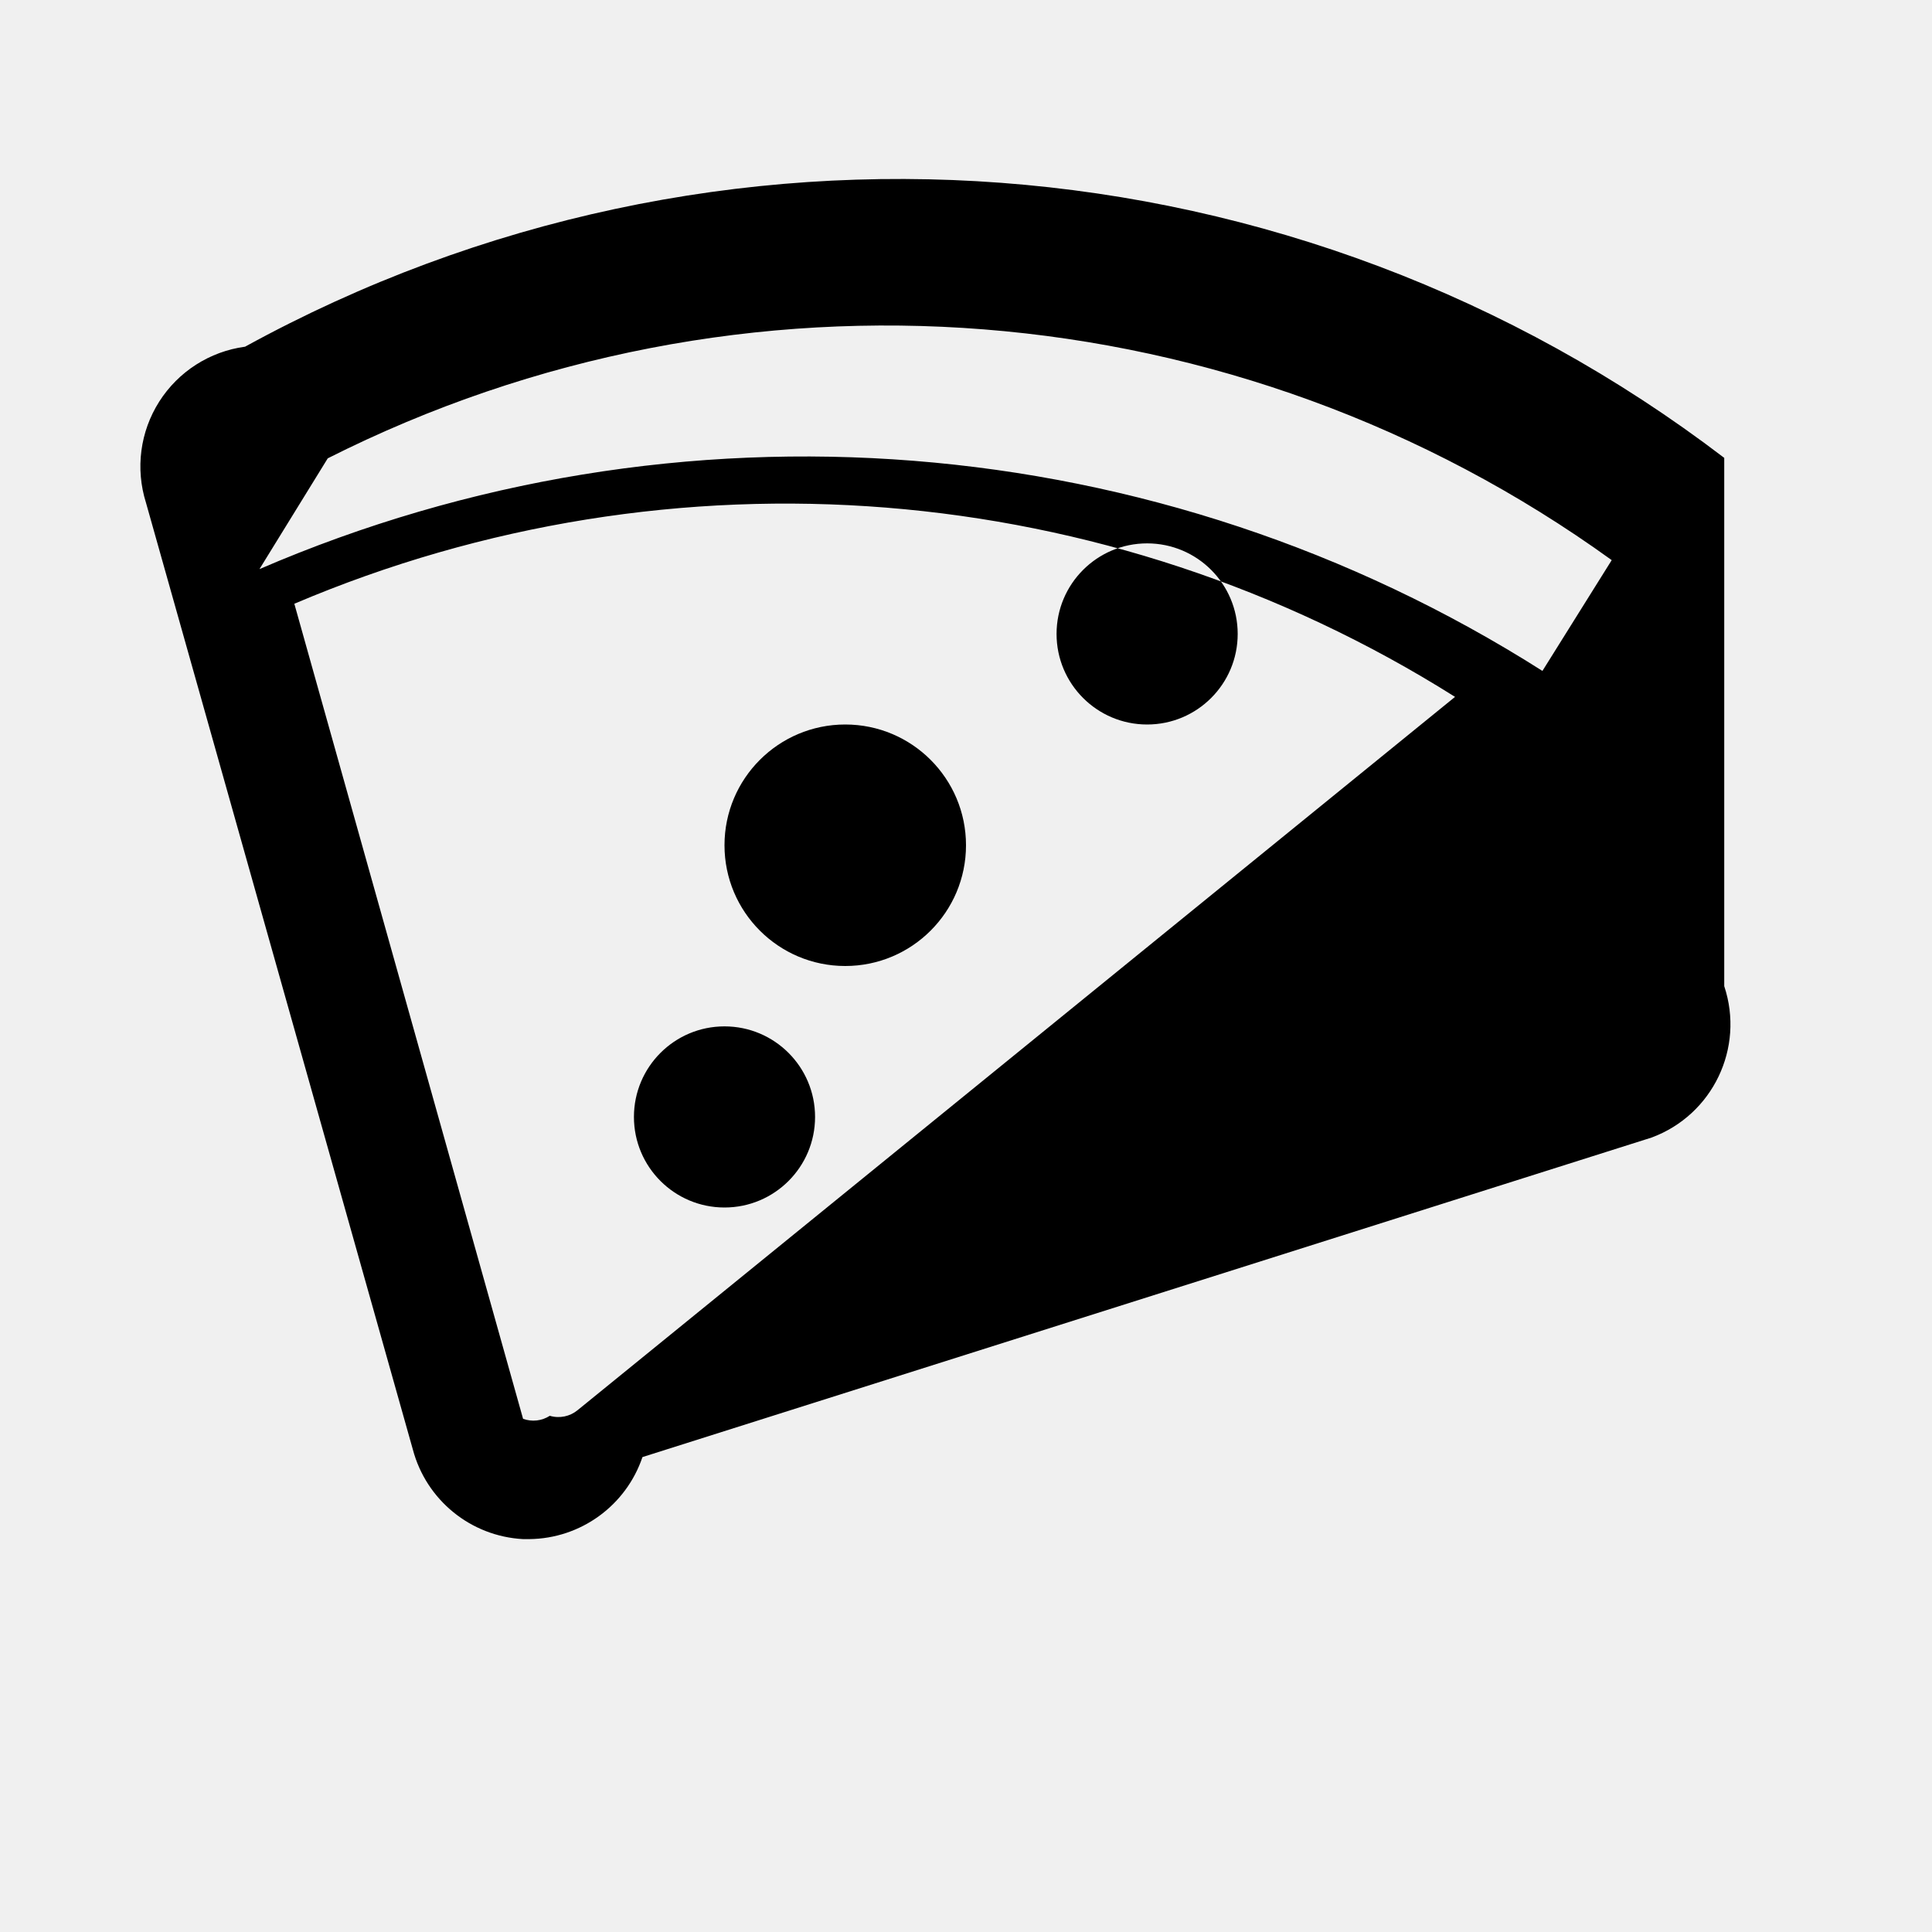
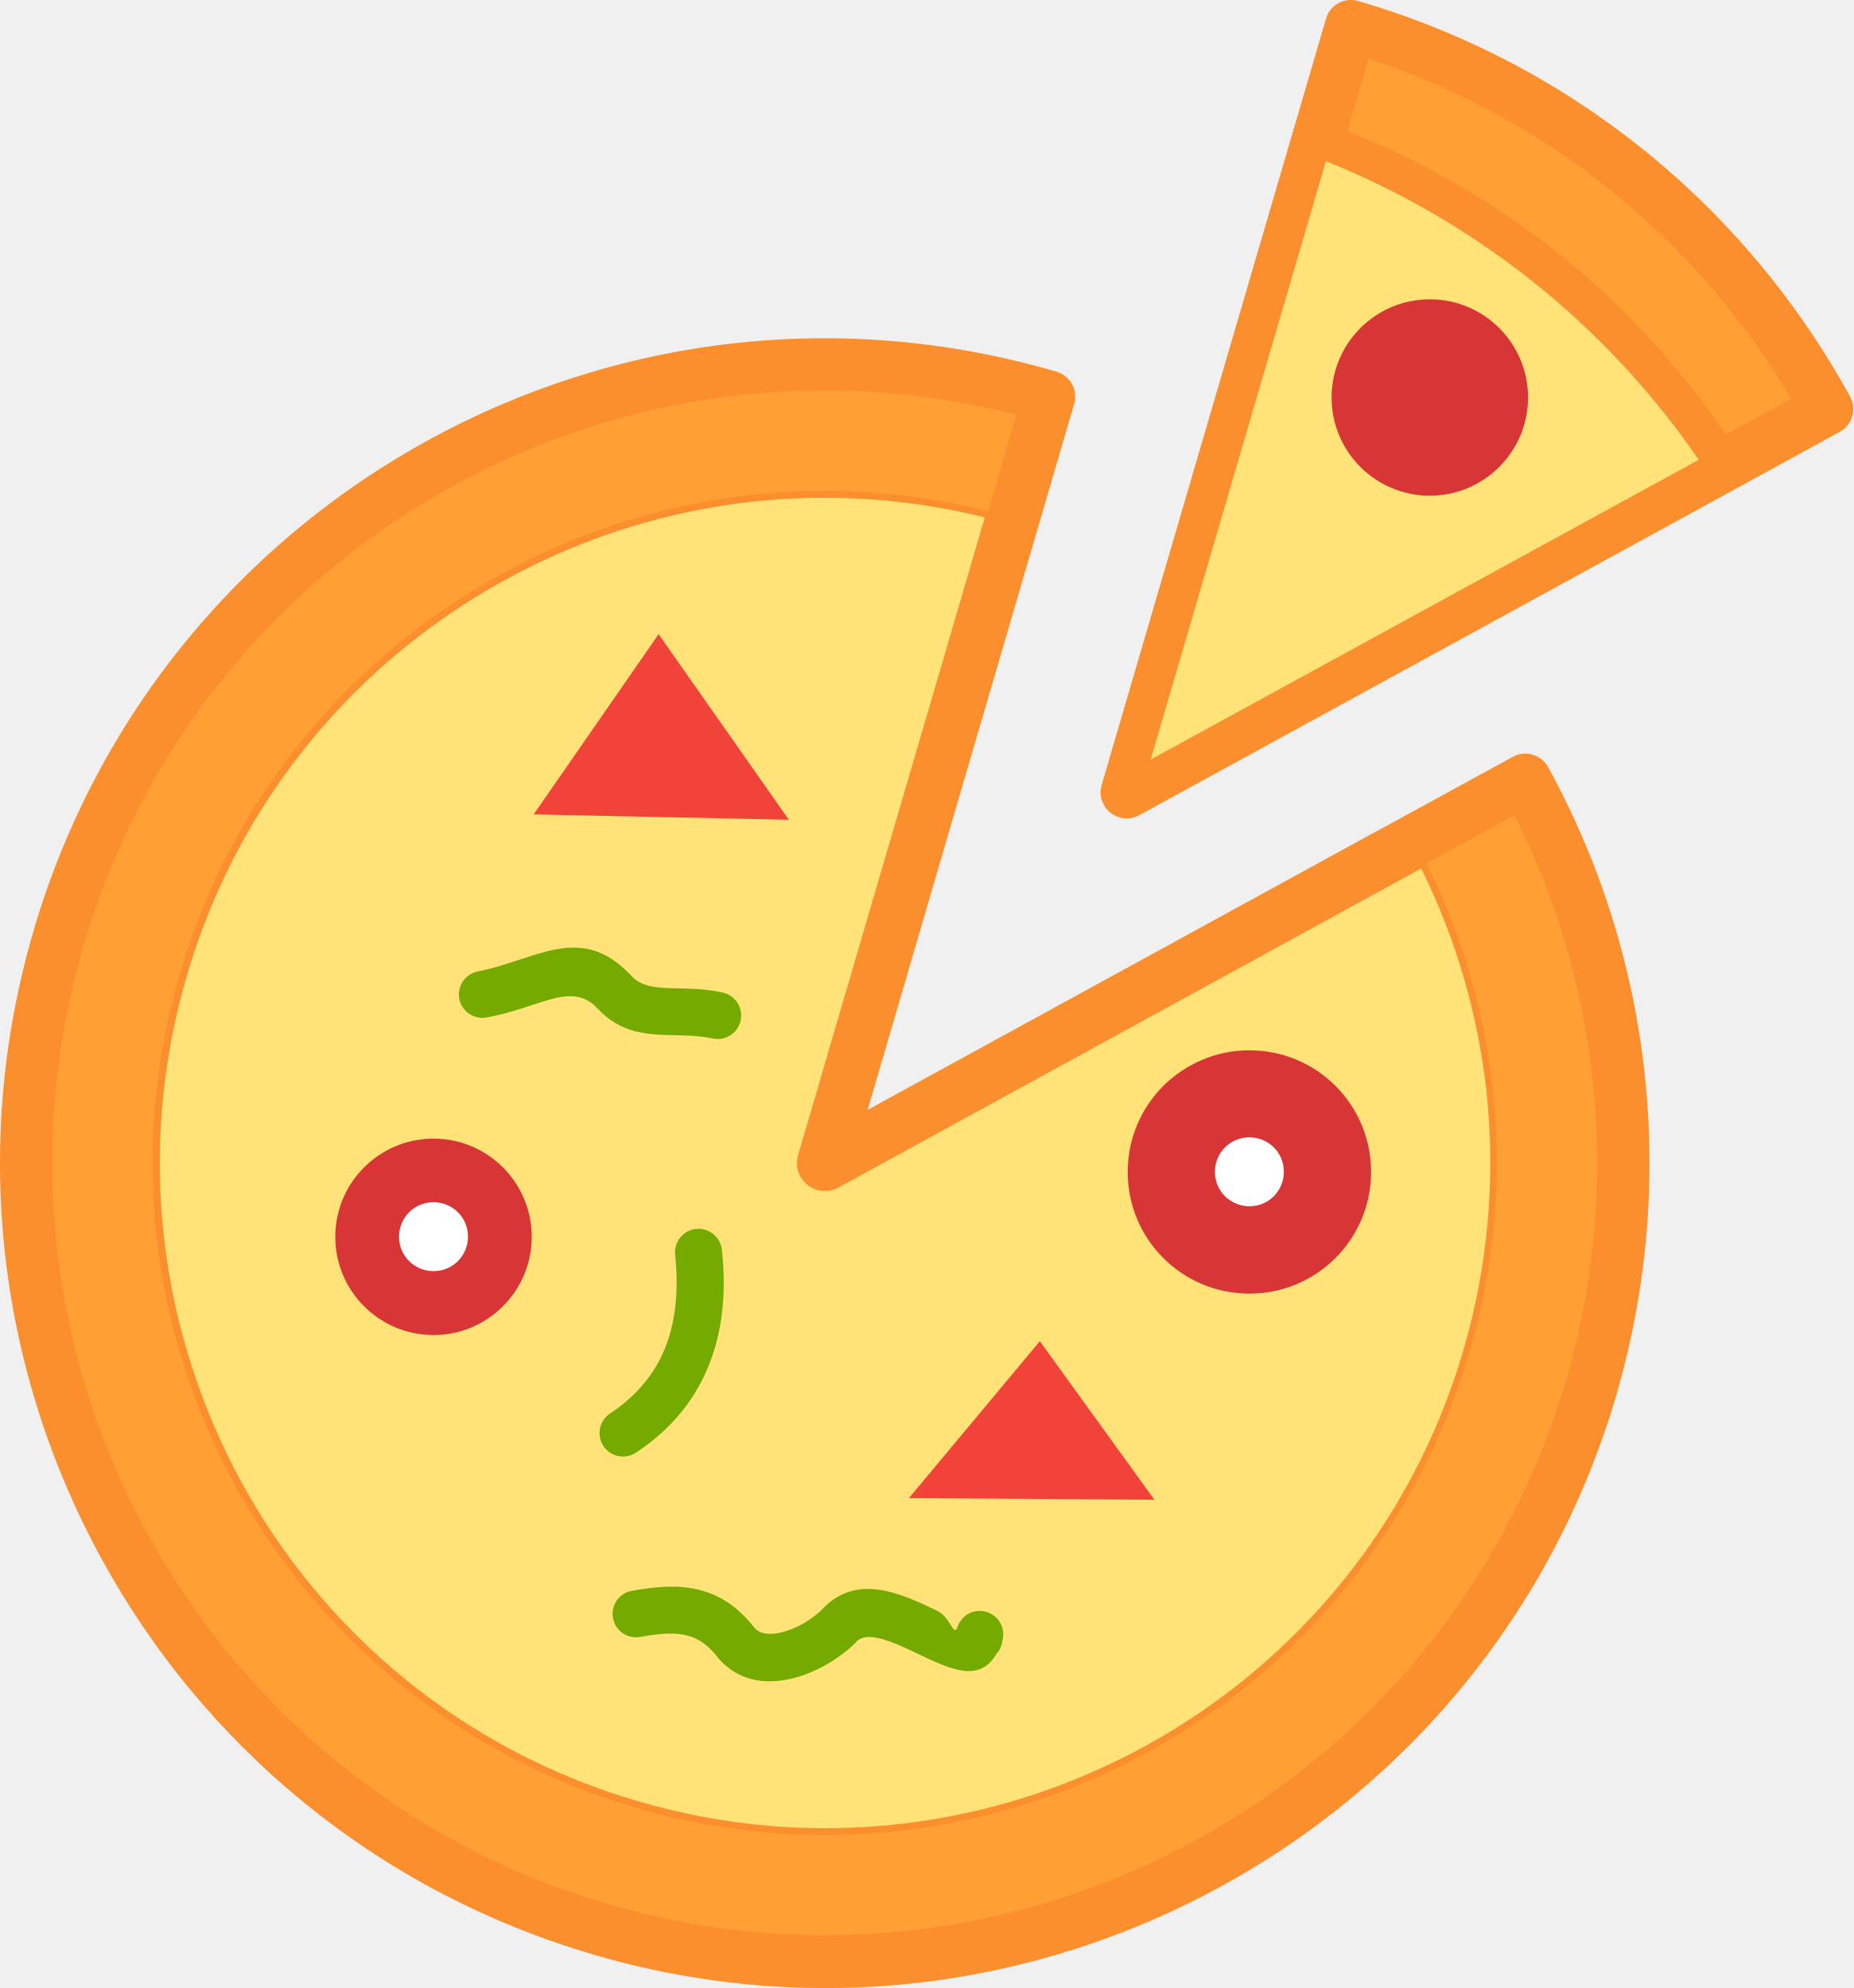
- <svg xmlns="http://www.w3.org/2000/svg" width="32" height="32" fill="#000000" viewBox="0 0 256 256">
-   <path d="M228.47,60.67a180.17,180.17,0,0,0-196-14.73A16,16,0,0,0,19.34,66.6L54.7,192.05a16,16,0,0,0,14.61,11.89h.82a16,16,0,0,0,15-10.87l133.72-42.34a16,16,0,0,0,9.62-20.06ZM43.43,60.73A164.26,164.26,0,0,1,213.56,74.22l-9.18,14.68a182.35,182.35,0,0,0-170-13.49ZM69.31,188,39,80A166.36,166.36,0,0,1,192.8,92.34L76.54,186.85a4,4,0,0,1-3.69.75A4,4,0,0,1,69.31,188ZM112,128a16,16,0,1,1,16-16A16,16,0,0,1,112,128Zm40-32a12,12,0,1,1,12-12A12,12,0,0,1,152,96ZM96,160a12,12,0,1,1,12-12A12,12,0,0,1,96,160Z" />
+ <svg xmlns="http://www.w3.org/2000/svg" version="1.1" id="Layer_1" x="0px" y="0px" viewBox="0 0 114.53 122.88" style="enable-background:new 0 0 114.53 122.88" xml:space="preserve">
+   <style type="text/css">.st0{fill:#FB8F2D;} .st1{fill:#FFE278;} .st2{fill:#FF9F34;} .st3{fill:#D83636;} .st4{fill:#F2433B;} .st5{fill:#75AA00;} .st6{fill:#FFFFFF;}</style>
+   <g>
+     <path class="st0" d="M53.62,68.6l31.59-17.3l0.03-0.01l8.25-4.51c0.78-0.43,1.76-0.14,2.19,0.65c3.25,5.93,5.25,12.38,5.96,18.97 c0.71,6.54,0.15,13.22-1.71,19.67c-0.02,0.1-0.05,0.19-0.08,0.29c-3.98,13.44-13,24.01-24.41,30.25 c-11.4,6.24-25.17,8.15-38.62,4.25c-0.1-0.02-0.2-0.05-0.29-0.09c-13.44-3.98-24.01-13-30.25-24.41 C0.01,84.91-1.89,71.09,2.06,57.58v-0.01c3.95-13.51,13.01-24.13,24.45-30.39c11.44-6.26,25.27-8.16,38.77-4.21 c0.86,0.25,1.35,1.14,1.1,2l0,0L53.62,68.6L53.62,68.6L53.62,68.6z" />
+     <path d="M80.48,69.18c-0.84-0.83-1.99-1.35-3.26-1.35c-1.27,0-2.43,0.52-3.26,1.35c-0.84,0.84-1.35,1.99-1.35,3.26 c0,1.27,0.52,2.43,1.35,3.26c0.83,0.84,1.99,1.35,3.26,1.35c1.27,0,2.43-0.52,3.26-1.35c0.84-0.83,1.35-1.99,1.35-3.26 C81.82,71.17,81.31,70.02,80.48,69.18L80.48,69.18L80.48,69.18z" />
+     <path class="st1" d="M87.83,53.68L51.82,73.4c-0.2,0.11-0.43,0.18-0.65,0.21h-0.02l0,0h-0.02l0,0H51.1l0,0h-0.02l0,0h-0.02l0,0 h-0.02l0,0h-0.02l0,0h-0.02l0,0h-0.02l0,0h-0.02l0,0h-0.02l0,0h-0.02l0,0h-0.02l0,0h-0.02l0,0h-0.02l0,0h-0.02l0,0H50.8 c-0.1-0.01-0.2-0.03-0.3-0.06c-0.92-0.27-1.45-1.22-1.18-2.15l11.54-39.42C50.5,29.41,40,31.03,31.25,35.83 c-9.23,5.05-16.53,13.62-19.71,24.51c-3.19,10.9-1.65,22.05,3.39,31.29c5.05,9.23,13.62,16.53,24.51,19.71 c10.9,3.19,22.06,1.65,31.29-3.39c9.23-5.05,16.53-13.62,19.71-24.51c1.53-5.23,1.99-10.67,1.42-15.99 C91.33,62.69,89.98,58.03,87.83,53.68L87.83,53.68L87.83,53.68z" />
+     <path class="st2" d="M88.15,53.37c2.21,4.43,3.59,9.19,4.11,14.03c0.58,5.37,0.12,10.85-1.43,16.14 c-3.22,11.01-10.6,19.68-19.93,24.78c-9.32,5.1-20.59,6.65-31.59,3.43c-11.01-3.22-19.68-10.6-24.78-19.93 c-5.1-9.32-6.65-20.59-3.43-31.59c3.22-11.01,10.6-19.68,19.93-24.78c8.89-4.86,19.54-6.5,30.04-3.85l1.74-5.96 C50.66,22.52,38.33,24.39,28.06,30c-10.72,5.88-19.2,15.83-22.9,28.47l0,0C1.46,71.13,3.24,84.08,9.11,94.8 c5.87,10.71,15.82,19.19,28.46,22.89l0,0c12.66,3.7,25.6,1.92,36.32-3.94c10.71-5.86,19.19-15.82,22.89-28.46l0,0 c1.78-6.07,2.31-12.38,1.64-18.56c-0.61-5.65-2.23-11.19-4.83-16.34L88.15,53.37L88.15,53.37L88.15,53.37z" />
+     <path class="st0" d="M83.93,0.06C90.56,2,96.49,5.17,101.55,9.24c5.26,4.23,9.58,9.44,12.78,15.27c0.43,0.78,0.14,1.76-0.65,2.19 L70.4,50.39c-0.78,0.43-1.76,0.14-2.19-0.65c-0.21-0.39-0.25-0.83-0.13-1.22l0,0L81.94,1.17C82.17,0.31,83.07-0.18,83.93,0.06 L83.93,0.06L83.93,0.06z" />
+     <path class="st1" d="M104.98,28.42c-2.87-4.17-6.35-7.93-10.39-11.12c-3.77-2.98-8.01-5.47-12.65-7.34L71.11,46.95L104.98,28.42 L104.98,28.42L104.98,28.42z" />
+     <path class="st2" d="M83.26,8.11c4.73,1.87,9.05,4.39,12.88,7.42c4.1,3.24,7.63,7.08,10.52,11.33l4.04-2.21 c-2.9-4.89-6.67-9.28-11.17-12.9c-4.35-3.5-9.38-6.28-14.96-8.12L83.26,8.11L83.26,8.11L83.26,8.11z" />
+     <path class="st3" d="M77.21,64.92c2.08,0,3.96,0.84,5.32,2.2c1.36,1.36,2.2,3.24,2.2,5.32c0,2.08-0.84,3.96-2.2,5.32 c-1.36,1.36-3.24,2.2-5.32,2.2c-2.08,0-3.96-0.84-5.32-2.2c-1.36-1.36-2.2-3.24-2.2-5.32c0-2.08,0.84-3.96,2.2-5.32 C73.25,65.77,75.14,64.92,77.21,64.92L77.21,64.92L77.21,64.92z" />
+     <path class="st3" d="M26.79,70.38c3.35,0,6.07,2.72,6.07,6.07c0,3.35-2.72,6.07-6.07,6.07c-3.35,0-6.07-2.72-6.07-6.07 C20.72,73.1,23.44,70.38,26.79,70.38L26.79,70.38L26.79,70.38z" />
+     <polygon class="st4" points="32.98,50.34 40.7,39.2 48.75,50.67 32.98,50.34 32.98,50.34" />
+     <path class="st5" d="M39.56,101.18c-0.79,0.14-1.54-0.38-1.68-1.17c-0.14-0.79,0.38-1.54,1.17-1.68c1.51-0.27,2.81-0.37,4.03-0.09 c1.32,0.3,2.46,1.01,3.51,2.33c0.04,0.05,0.08,0.09,0.12,0.13c0.34,0.32,0.9,0.35,1.49,0.22c0.8-0.17,1.6-0.61,2.2-1.08 c0.17-0.13,0.32-0.27,0.43-0.39c2.13-2.24,4.84-0.96,7.1,0.12c0.75,0.36,1,1.52,1.2,1.09c0.01-0.03,0.03-0.06,0.04-0.09 c0.22-0.67,0.9-1.1,1.61-0.98c0.79,0.13,1.33,0.87,1.2,1.67c-0.08,0.52-0.2,0.76-0.38,0.93c-1.05,1.86-2.83,1.01-4.91,0.02 c-1.4-0.67-3.08-1.46-3.76-0.74c-0.21,0.23-0.46,0.45-0.73,0.66c-0.9,0.71-2.14,1.38-3.39,1.65c-1.46,0.32-2.95,0.14-4.11-0.96 c-0.14-0.13-0.27-0.27-0.39-0.43c-0.6-0.76-1.21-1.15-1.89-1.31C41.66,100.89,40.71,100.97,39.56,101.18L39.56,101.18L39.56,101.18 z M41.72,77.56c-0.08-0.8,0.49-1.51,1.29-1.6c0.8-0.08,1.51,0.49,1.6,1.29c0.3,2.75,0.01,5.18-0.86,7.27 c-0.89,2.14-2.37,3.9-4.45,5.27c-0.67,0.44-1.57,0.26-2.01-0.41c-0.44-0.67-0.26-1.57,0.41-2.01c1.58-1.05,2.71-2.37,3.37-3.97 C41.74,81.76,41.96,79.81,41.72,77.56L41.72,77.56L41.72,77.56z M30.07,62.89c-0.79,0.14-1.54-0.38-1.69-1.16 c-0.14-0.79,0.38-1.54,1.17-1.69c0.84-0.16,1.68-0.43,2.46-0.69c2.6-0.86,4.68-1.54,7.04,1c0.64,0.69,1.67,0.72,2.82,0.74 c0.87,0.02,1.8,0.04,2.79,0.26c0.78,0.17,1.28,0.94,1.11,1.73c-0.17,0.78-0.94,1.28-1.73,1.11c-0.76-0.17-1.52-0.18-2.23-0.2 c-1.81-0.04-3.42-0.08-4.89-1.66c-1.09-1.18-2.38-0.75-4-0.22C32.08,62.39,31.16,62.69,30.07,62.89L30.07,62.89L30.07,62.89z" />
+     <polygon class="st4" points="56.17,92.6 64.26,82.9 71.34,92.7 56.17,92.6 56.17,92.6" />
+     <path class="st3" d="M88.36,18.5c3.35,0,6.07,2.72,6.07,6.07c0,3.35-2.72,6.07-6.07,6.07c-3.35,0-6.07-2.72-6.07-6.07 C82.29,21.22,85.01,18.5,88.36,18.5L88.36,18.5L88.36,18.5z" />
+     <path class="st6" d="M77.21,70.3c0.59,0,1.12,0.24,1.51,0.62c0.39,0.39,0.62,0.92,0.62,1.51c0,0.59-0.24,1.12-0.62,1.51 c-0.39,0.39-0.92,0.62-1.51,0.62c-0.59,0-1.12-0.24-1.51-0.62c-0.39-0.39-0.62-0.92-0.62-1.51c0-0.59,0.24-1.12,0.62-1.51 C76.08,70.54,76.62,70.3,77.21,70.3L77.21,70.3L77.21,70.3z" />
+     <path class="st6" d="M26.79,74.31c0.59,0,1.12,0.24,1.51,0.62c0.39,0.39,0.62,0.92,0.62,1.51c0,0.59-0.24,1.12-0.62,1.51 c-0.39,0.39-0.92,0.62-1.51,0.62c-0.59,0-1.12-0.24-1.51-0.62c-0.39-0.39-0.62-0.92-0.62-1.51c0-0.59,0.24-1.12,0.62-1.51 C25.66,74.55,26.2,74.31,26.79,74.31L26.79,74.31L26.79,74.31z" />
+   </g>
</svg>
